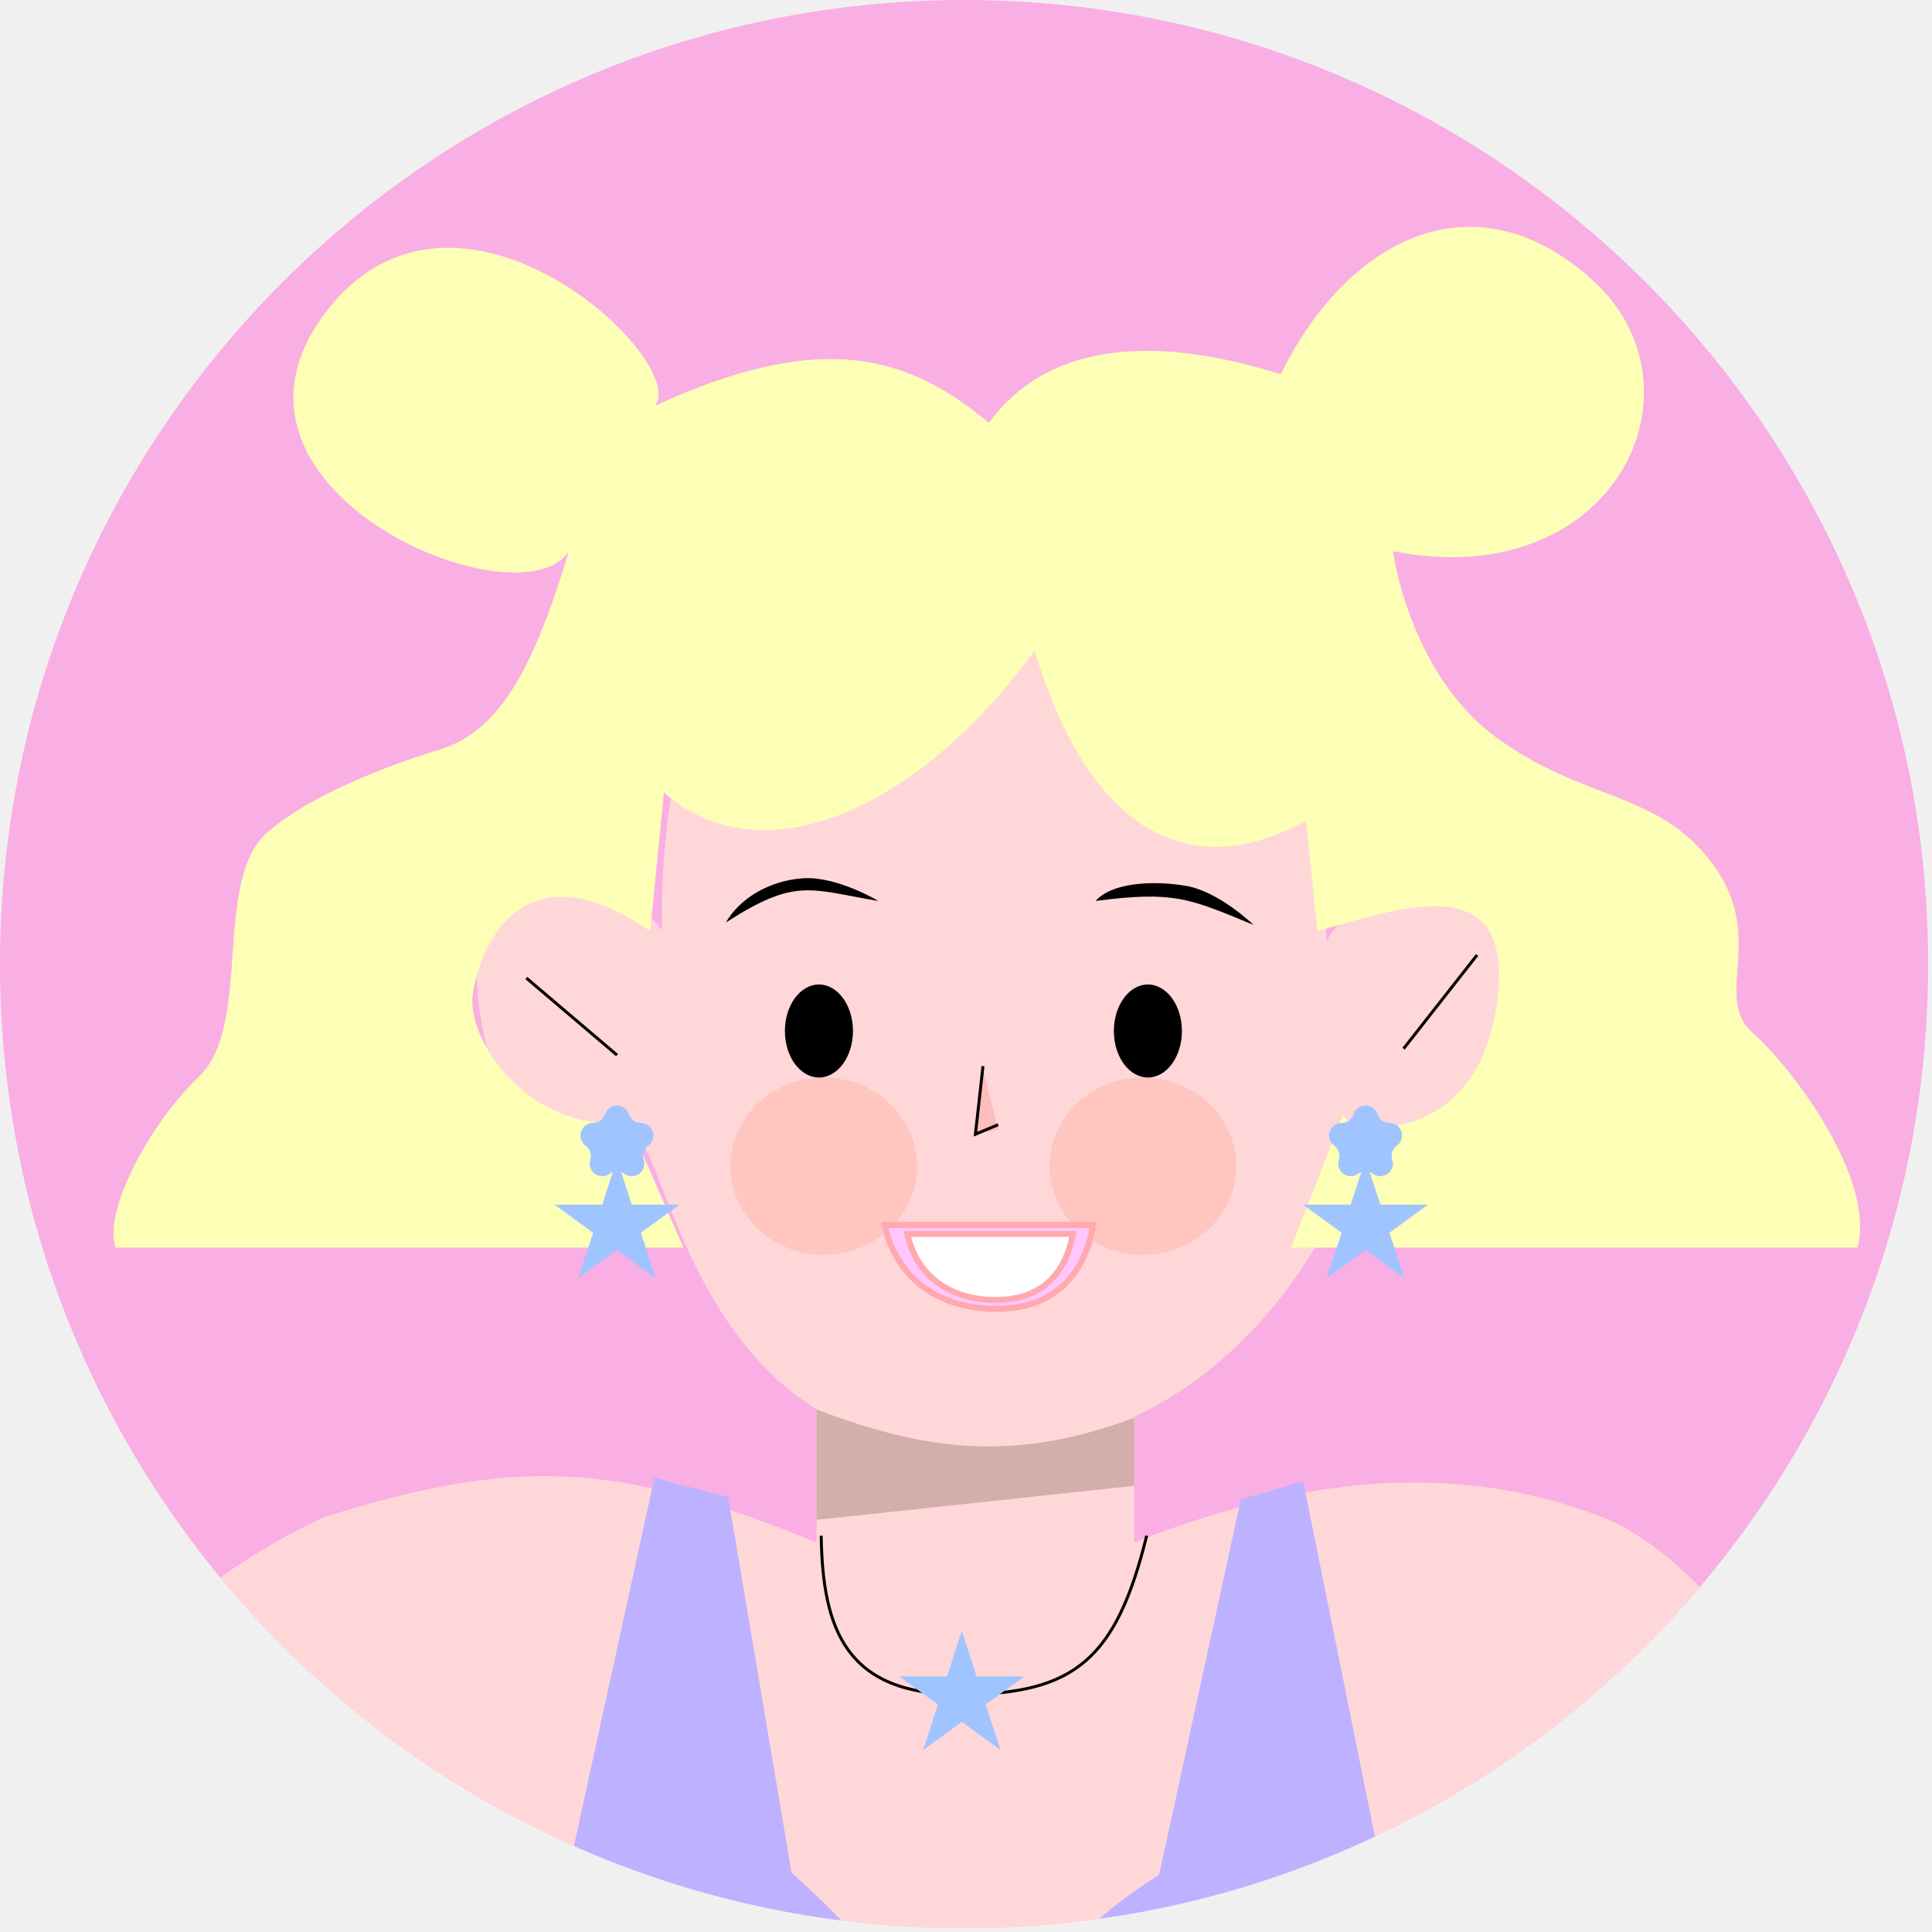
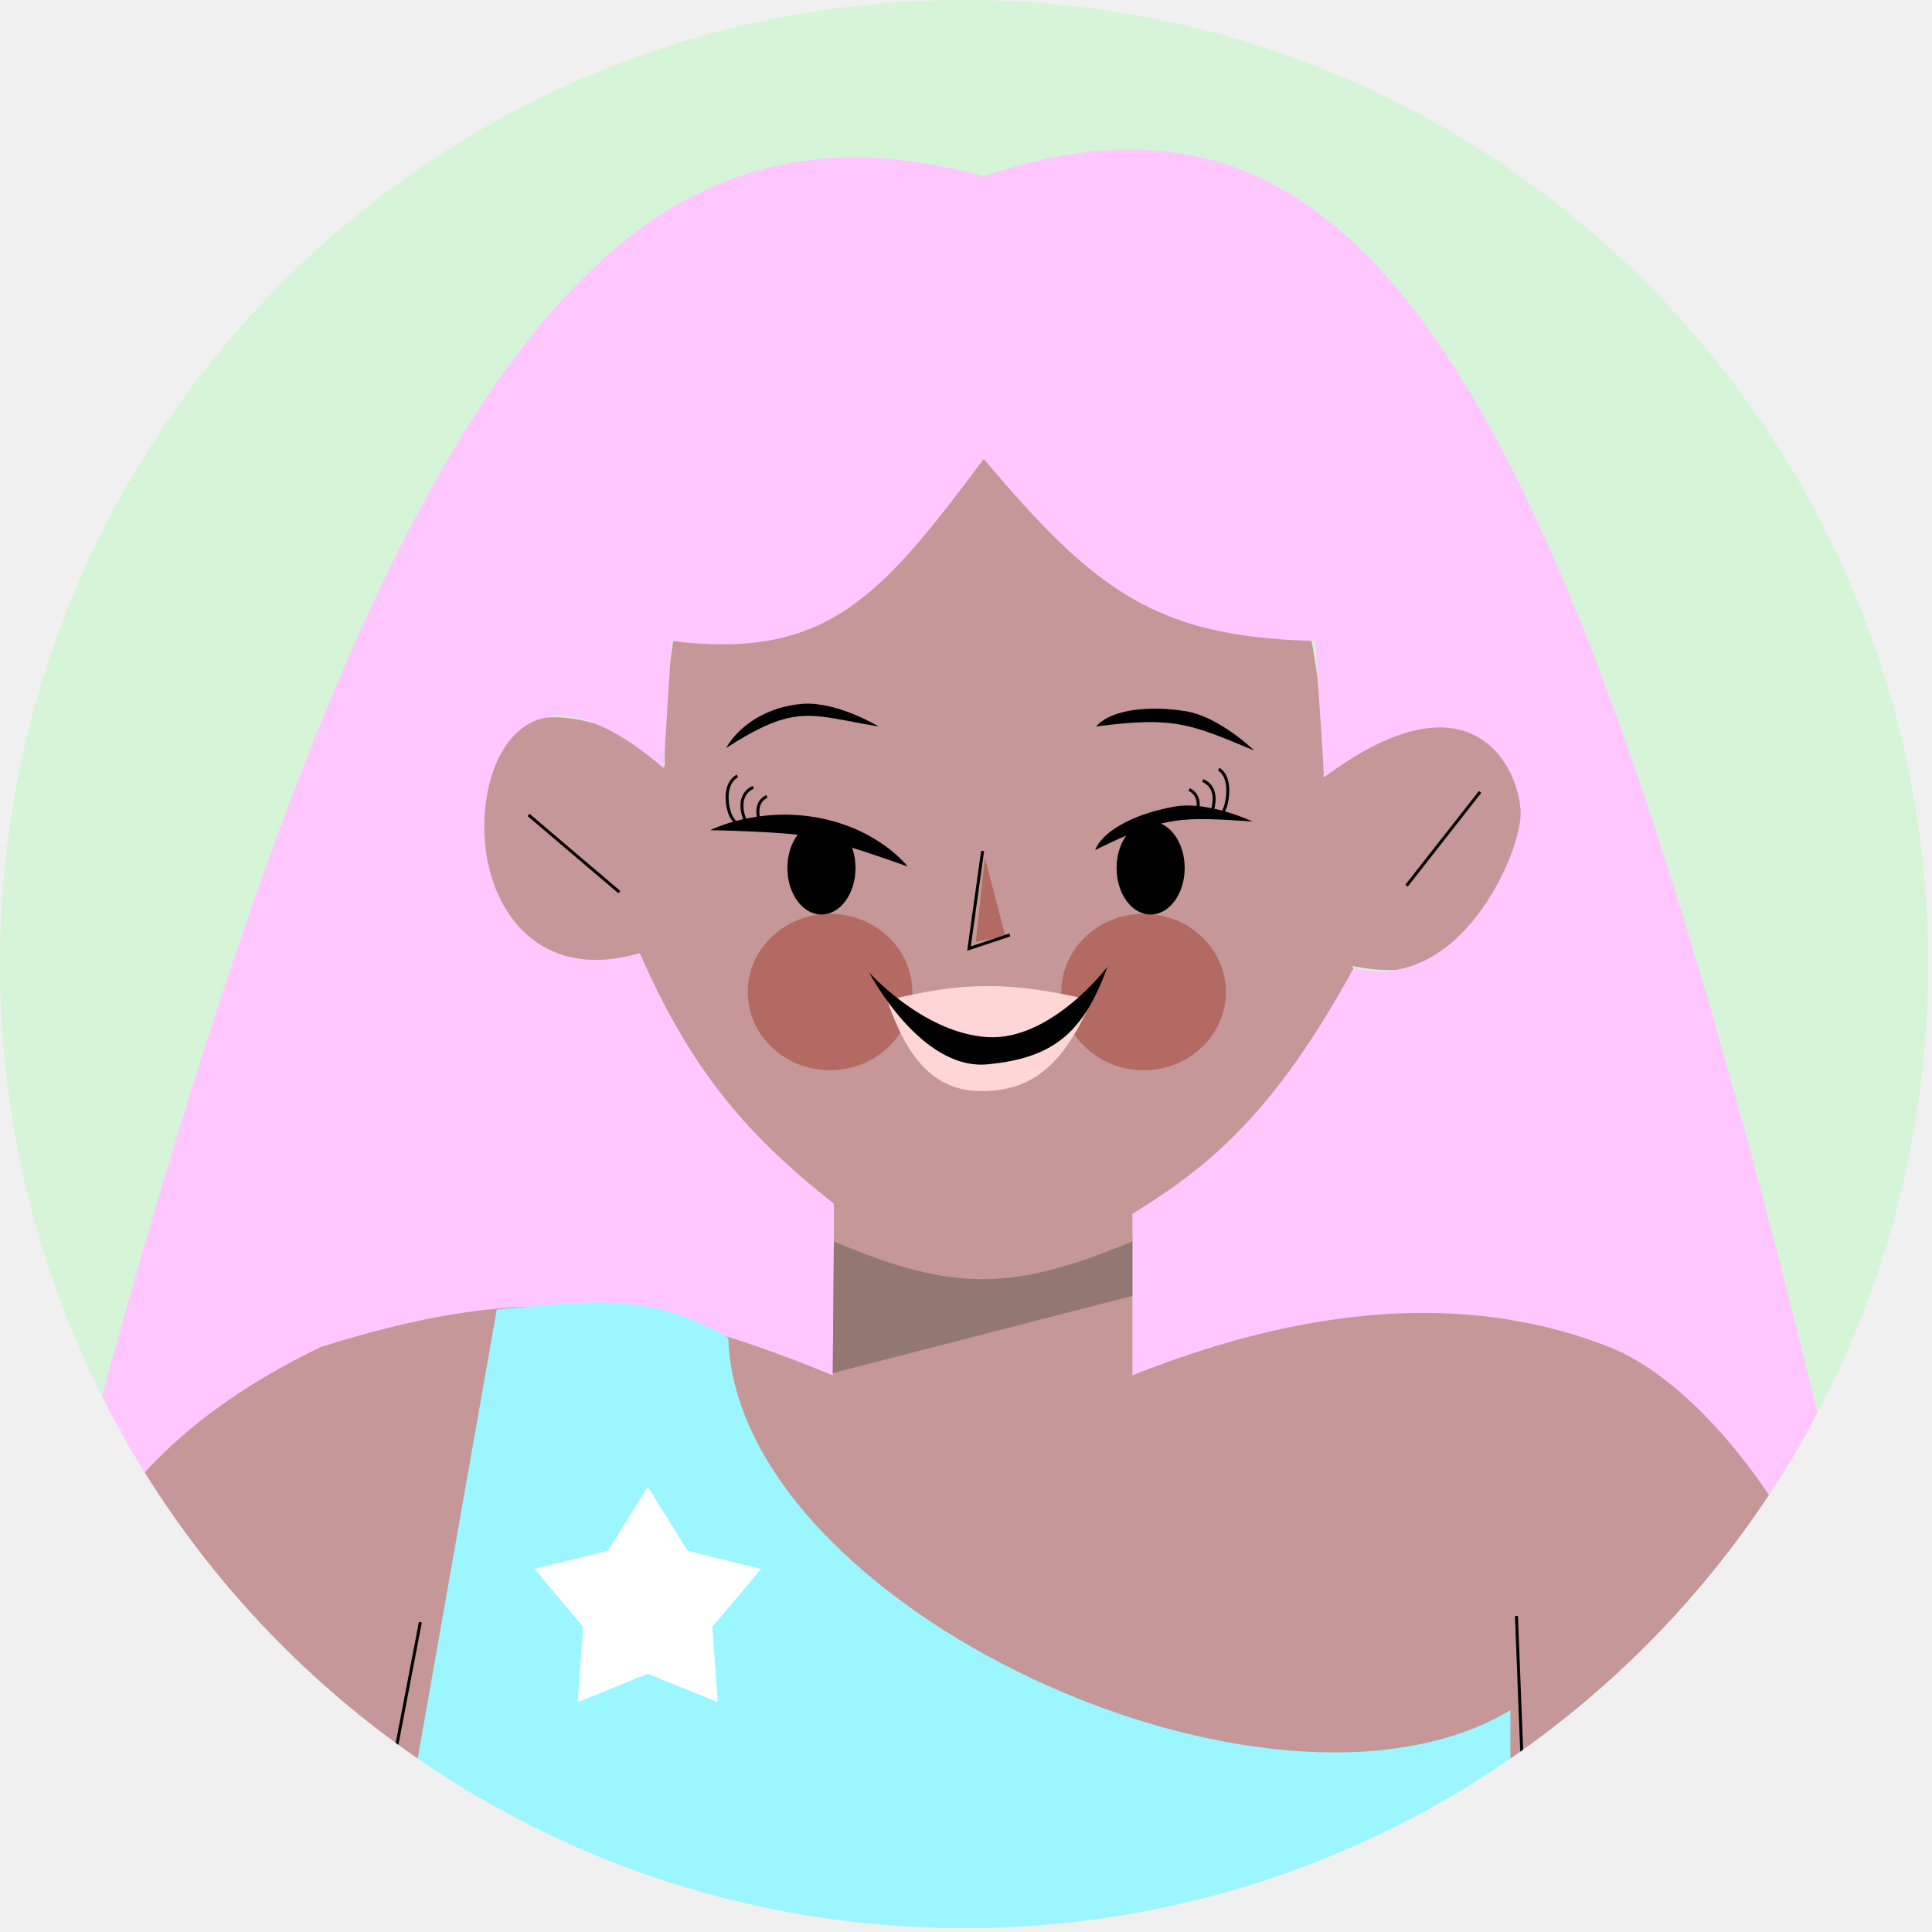
<svg xmlns="http://www.w3.org/2000/svg" width="325" height="325" viewBox="0 0 325 325" fill="none">
-   <circle cx="162.177" cy="162.177" r="162.177" fill="#FF82DC" fill-opacity="0.6" />
-   <mask id="mask0_459_3116" style="mask-type:alpha" maskUnits="userSpaceOnUse" x="0" y="0" width="325" height="325">
+   <circle cx="162.177" cy="162.177" r="162.177" fill="#D5F4D8" />
+   <mask id="mask0_1645_8501" style="mask-type:alpha" maskUnits="userSpaceOnUse" x="0" y="0" width="325" height="325">
    <circle cx="162.177" cy="162.177" r="162.177" fill="#D9D9D9" />
  </mask>
-   <g mask="url(#mask0_459_3116)">
-     <path d="M80.238 165.595C78.148 137.291 108.196 150.183 111.32 156.601C111.003 111.843 127.469 87.766 168.336 87.766C209.735 87.766 222.943 120.434 223.111 158.36C228.127 148.864 253.663 137.631 255.46 158.36C257.249 179.012 247.356 195.005 227.859 190.868C231.087 192.637 213.204 243.313 165.255 244.207C116.356 245.118 112.846 192.194 106.335 190.821C99.823 189.448 82.549 196.883 80.238 165.595Z" fill="#FFD7D8" />
-     <path d="M54.405 255.226C85.986 245.427 102.996 245.36 137.373 259.481V248.034V236.586C156.034 243.34 169.116 245.188 190.796 236.586V259.481C222.995 246.707 248.328 246.942 269.559 255.226C290.79 263.511 319.035 305.498 316.57 351.064H0C4.192 301.757 14.786 274.243 54.405 255.226Z" fill="#FFD7D8" />
-     <ellipse cx="138.569" cy="196.17" rx="15.7" ry="14.915" fill="#FFC5BF" />
-     <ellipse cx="192.267" cy="196.17" rx="15.7" ry="14.915" fill="#FFC5BF" />
-     <path d="M137.372 255.668V237.109C156.744 244.491 171.421 245.701 190.795 238.496V249.944L137.372 255.668Z" fill="#D3AEAA" />
-     <ellipse cx="137.76" cy="173.435" rx="5.724" ry="7.823" fill="black" />
-     <ellipse cx="193.098" cy="173.435" rx="5.724" ry="7.823" fill="black" />
-     <path d="M167.901 190.022L165.259 179.348L164.085 190.795L167.901 190.022Z" fill="#FFBCBD" />
-     <path d="M165.357 179.348L164.085 190.795L167.901 189.198" stroke="black" stroke-width="0.5" />
-     <path d="M122.107 155.185C133.937 147.553 136.226 149.652 147.763 151.56C147.763 151.56 140.805 147.362 135.081 147.744C129.358 148.125 124.397 151.178 122.107 155.185Z" fill="black" />
-     <path d="M184.307 151.557C197.472 149.84 200.077 151.115 210.879 155.595C210.879 155.595 205.057 149.926 199.396 148.997C193.736 148.068 186.979 148.505 184.307 151.557Z" fill="black" />
-     <path d="M88.535 164.518L103.799 177.492" stroke="black" stroke-width="0.5" />
-     <path d="M248.471 160.65L236.108 176.413" stroke="black" stroke-width="0.5" />
-     <path d="M183.927 206.06H148.821C150.849 215.278 158.114 220.177 167.579 220.177C177.044 220.177 182.306 214.838 183.927 206.06Z" fill="#FFC6FF" stroke="#FFA9AE" />
-     <path d="M180.486 207.562H152.63C154.239 214.819 160.003 218.675 167.514 218.675C175.024 218.675 179.199 214.473 180.486 207.562Z" fill="white" stroke="#FFA9AE" />
-     <path d="M261.956 350.473L256.927 303.172" stroke="black" stroke-width="0.5" />
-     <path d="M64.754 350.817L70.14 302.597" stroke="black" stroke-width="0.5" />
-     <path d="M105.709 188.662L114.96 209.875H19.457C17.339 204.377 24.462 189.781 33.511 181.062C42.56 172.343 35.629 148.081 45.063 139.93C54.497 131.779 73.364 126.282 73.364 126.282C83.953 123.249 89.558 112.948 95.698 92.732C87.511 105.412 32.548 82.578 54.497 52.927C76.445 23.276 116.295 60.791 110.137 68.28C138.499 55.228 152.878 59.939 166.355 71.123C176.752 56.906 195.538 56.654 215.45 62.972C226.231 40.795 247.602 28.852 267.817 47.049C288.033 65.247 271.639 100.078 234.318 92.732C234.318 92.732 237.013 113.203 251.645 124.008C266.277 134.812 278.792 132.917 288.033 145.237C297.274 157.558 288.075 167.772 294.771 173.67C301.467 179.568 315.517 198.235 312.484 209.875H217.192L226.006 187.255C226.017 187.218 226.031 187.182 226.048 187.146L226.006 187.255C225.11 190.294 247.641 194.263 251.645 169.897C255.698 145.237 235.694 152.738 221.62 156.628L219.695 138.052C197.554 150.184 181.95 136.139 174.056 109.412C154.611 136.139 128.244 147.909 111.687 133.313L109.377 156.628C87.814 141.826 80.69 159.282 79.535 167.243C78.38 175.204 89.546 190.937 105.709 188.662Z" fill="#FDFFB6" />
-     <path d="M101.78 187.441C102.412 185.494 105.167 185.494 105.8 187.441C106.083 188.312 106.894 188.902 107.81 188.902C109.857 188.902 110.708 191.522 109.052 192.725C108.311 193.263 108.001 194.217 108.284 195.088C108.917 197.035 106.688 198.654 105.032 197.451C104.291 196.913 103.288 196.913 102.547 197.451C100.891 198.654 98.662 197.035 99.295 195.088C99.578 194.217 99.268 193.263 98.528 192.725C96.871 191.522 97.722 188.902 99.77 188.902C100.685 188.902 101.497 188.312 101.78 187.441Z" fill="#A0C4FF" />
-     <path d="M227.697 187.441C228.329 185.494 231.084 185.494 231.717 187.441C232 188.312 232.811 188.902 233.727 188.902C235.774 188.902 236.625 191.522 234.969 192.725C234.228 193.263 233.918 194.217 234.201 195.088C234.834 197.035 232.605 198.654 230.949 197.451C230.208 196.913 229.205 196.913 228.464 197.451C226.808 198.654 224.58 197.035 225.212 195.088C225.495 194.217 225.185 193.263 224.444 192.725C222.788 191.522 223.639 188.902 225.687 188.902C226.602 188.902 227.414 188.312 227.697 187.441Z" fill="#A0C4FF" />
-     <path d="M103.79 194.994L106.274 202.64H114.314L107.81 207.366L110.294 215.012L103.79 210.287L97.285 215.012L99.77 207.366L93.265 202.64H101.305L103.79 194.994Z" fill="#A0C4FF" />
-     <path d="M229.707 194.994L232.191 202.64H240.231L233.727 207.366L236.211 215.012L229.707 210.287L223.202 215.012L225.687 207.366L219.182 202.64H227.222L229.707 194.994Z" fill="#A0C4FF" />
-     <path d="M194.992 315.386L208.729 252.233L219.222 249.18L232.578 315.386C250.076 331.313 250.21 335.01 252.42 350.683H176.675C175.813 332.612 177.564 326.457 194.992 315.386Z" fill="#BDB2FF" />
-     <path d="M95.568 315.003L110.083 248.606L122.485 251.85L133.154 315.003C150.652 330.93 150.786 334.627 152.997 350.299H77.251C76.389 332.228 78.141 326.074 95.568 315.003Z" fill="#BDB2FF" />
-     <path d="M138.141 258.335C138.375 274.163 142.338 285.046 161.608 285.046C180.878 285.046 187.785 278.992 192.898 258.335" stroke="black" stroke-width="0.5" />
-     <path d="M161.796 274.363L164.28 282.009H172.32L165.815 286.735L168.3 294.381L161.796 289.655L155.291 294.381L157.776 286.735L151.271 282.009H159.311L161.796 274.363Z" fill="#A0C4FF" />
+   <g mask="url(#mask0_1645_8501)">
+     <path d="M80.998 137.801C78.925 110.164 108.723 122.752 111.82 129.019C111.506 85.315 127.835 61.805 168.361 61.805C209.414 61.805 222.511 93.704 222.678 130.736C227.652 121.464 254.973 112.214 256.754 132.454C258.529 152.62 246.735 166.531 227.386 162.478C230.587 164.207 212.853 213.688 165.305 214.56C116.815 215.45 113.334 163.773 106.877 162.433C100.42 161.092 83.289 168.352 80.998 137.801Z" fill="#C59798" />
+     <ellipse cx="139.627" cy="166.881" rx="13.844" ry="13.152" fill="#B36A62" />
+     <ellipse cx="192.38" cy="166.881" rx="13.844" ry="13.152" fill="#B36A62" />
+     <ellipse cx="138.183" cy="146.013" rx="5.728" ry="7.829" fill="black" />
+     <ellipse cx="193.559" cy="146.013" rx="5.728" ry="7.829" fill="black" />
+     <path d="M169.116 157.468L165.679 144.292L164.151 158.422L169.116 157.468Z" fill="#B26A62" />
+     <path d="M165.295 143.148L163.004 159.569L169.878 157.278" stroke="black" stroke-width="0.5" />
+     <path d="M88.914 137.09L104.19 150.074" stroke="black" stroke-width="0.5" />
+     <path d="M248.977 133.218L236.604 148.993" stroke="black" stroke-width="0.5" />
+     <path d="M262.484 323.191L257.45 275.853" stroke="black" stroke-width="0.5" />
+     <path d="M65.122 323.54L70.513 275.281" stroke="black" stroke-width="0.5" />
+     <path d="M165.1 183.544C156.89 183.544 152.458 177.646 149.252 168.269C162.516 165.018 170.05 165.121 183.622 168.269C178.755 179.519 173.311 183.544 165.1 183.544Z" fill="#FFD6D6" />
+     <path d="M166.056 174.461C155.276 173.761 146.198 163.577 146.198 163.577C146.198 163.577 154.785 180.067 166.056 179.043C177.328 178.02 182.342 173.584 186.296 162.622C186.296 162.622 176.837 175.16 166.056 174.461Z" fill="black" />
+     <path d="M137.606 137.556C127.295 135.646 119.466 139.656 119.466 139.656C119.466 139.656 132.068 139.847 136.842 140.802C141.615 141.756 152.69 145.766 152.69 145.766C152.69 145.766 147.916 139.465 137.606 137.556Z" fill="black" />
+     <path d="M124.046 138.564C124.046 138.564 122.519 137.8 122.328 134.554C122.137 131.308 124.046 130.544 124.046 130.544" stroke="black" stroke-width="0.5" />
+     <path d="M205.012 137.421C205.012 137.421 206.36 136.657 206.528 133.411C206.697 130.165 205.012 129.401 205.012 129.401" stroke="black" stroke-width="0.5" />
+     <path d="M126.72 139.33C126.72 139.33 125.036 138.675 124.825 135.893C124.615 133.111 126.72 132.456 126.72 132.456" stroke="black" stroke-width="0.5" />
+     <path d="M202.905 137.421C202.905 137.421 204.016 137.53 204.226 134.748C204.437 131.965 202.332 131.311 202.332 131.311" stroke="black" stroke-width="0.5" />
+     <path d="M129.013 139.712C129.013 139.712 127.666 139.167 127.497 136.848C127.329 134.529 129.013 133.984 129.013 133.984" stroke="black" stroke-width="0.5" />
+     <path d="M200.421 136.657C200.421 136.657 201.386 138.021 201.555 135.702C201.723 133.383 200.039 132.838 200.039 132.838" stroke="black" stroke-width="0.5" />
+     <path d="M184.226 142.991C196.132 137.092 199.012 137.453 210.692 138.188C210.692 138.188 203.34 134.711 197.679 135.669C192.019 136.627 185.764 139.234 184.226 142.991Z" fill="black" />
+     <path d="M221.236 107.824C194.185 107.168 184.104 99.218 165.481 77.214C148.143 100.386 139.131 111.07 112.971 107.824L111.635 129.21C89.676 110.306 81.465 126.036 81.465 139.079C81.465 152.123 89.921 165.503 107.625 160.333C115.732 178.761 124.469 190.09 140.276 202.473V239.516L56.834 228.632L2.415 322.386H-5.032C54.16 73.204 96.085 10.642 165.481 29.669C236.784 5.463 271.383 74.93 325.11 322.386H314.226L255.797 221.949L190.495 239.516V204.191C203.127 196.394 214.196 187.595 227.729 162.816C245.453 167.282 255.797 143.78 255.797 136.847C255.797 129.914 248.16 111.834 222.764 130.737L221.236 107.824Z" fill="#FFC6FF" />
+     <path d="M140.09 231.363L140.281 207.877C159.077 214.726 168.661 216.41 190.499 207.686V231.363C222.932 218.409 249.31 218.188 270.695 226.589C292.081 234.991 320.532 277.572 318.049 323.78H-0.827C3.395 273.777 14.066 245.875 53.974 226.589C85.785 216.652 105.462 217.043 140.09 231.363Z" fill="#C59798" />
+     <path d="M140.085 230.98L140.276 208.831C160.409 217.4 170.36 217.195 190.494 208.831V217.996L140.085 230.98Z" fill="#937773" />
+     <path d="M122.138 125.838C133.976 118.2 136.268 120.301 147.814 122.21C147.814 122.21 140.85 118.009 135.122 118.391C129.394 118.773 124.429 121.828 122.138 125.838Z" fill="black" />
+     <path d="M184.388 122.208C197.564 120.489 200.171 121.765 210.981 126.249C210.981 126.249 205.154 120.575 199.489 119.645C193.824 118.715 187.062 119.153 184.388 122.208Z" fill="black" />
+     <path d="M257.097 323.546L255.099 271.843" stroke="black" stroke-width="0.5" />
+     <path d="M60.977 323.711L70.712 272.89" stroke="black" stroke-width="0.5" />
+     <path d="M254.079 287.691C213.62 311.853 123.855 270.214 122.519 225.061C109.053 217.169 99.328 218.971 83.566 220.288L65.235 324.352H254.079V287.691Z" fill="#9BF6FF" />
+     <path d="M108.961 250.076L115.678 260.879L128.029 263.929L119.83 273.656L120.746 286.345L108.961 281.553L97.177 286.345L98.093 273.656L89.893 263.929L102.244 260.879L108.961 250.076Z" fill="white" />
  </g>
</svg>
